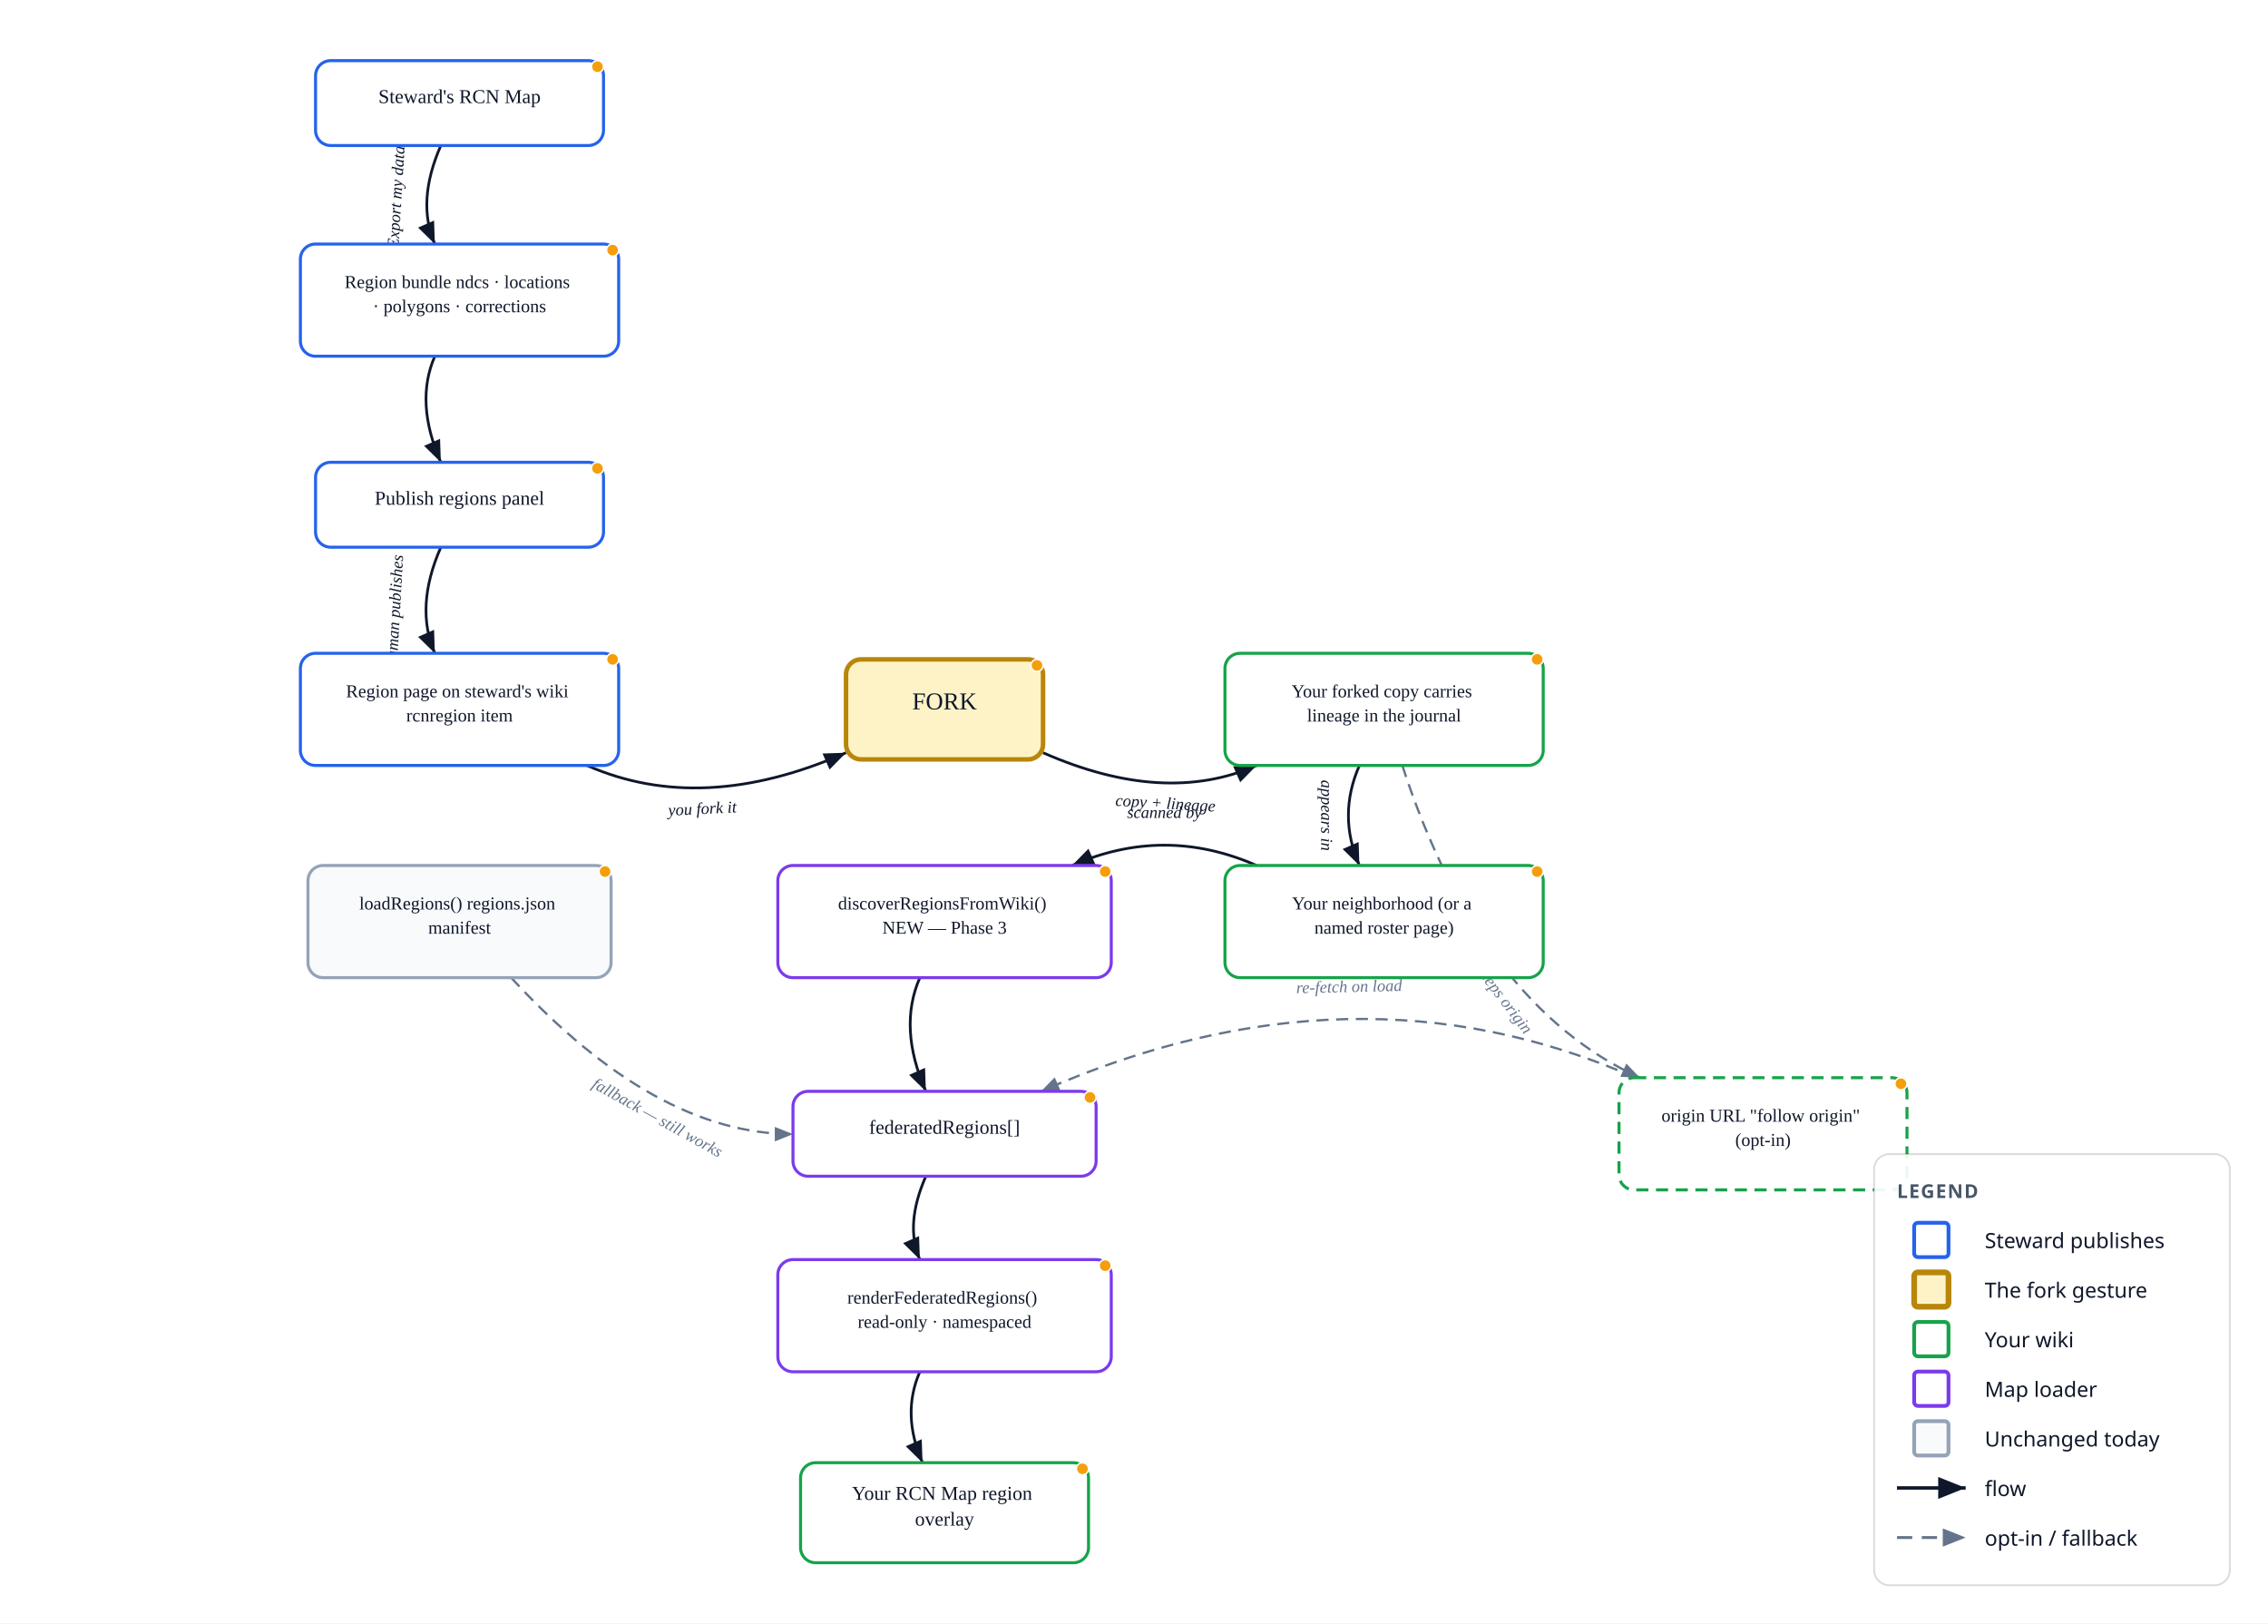
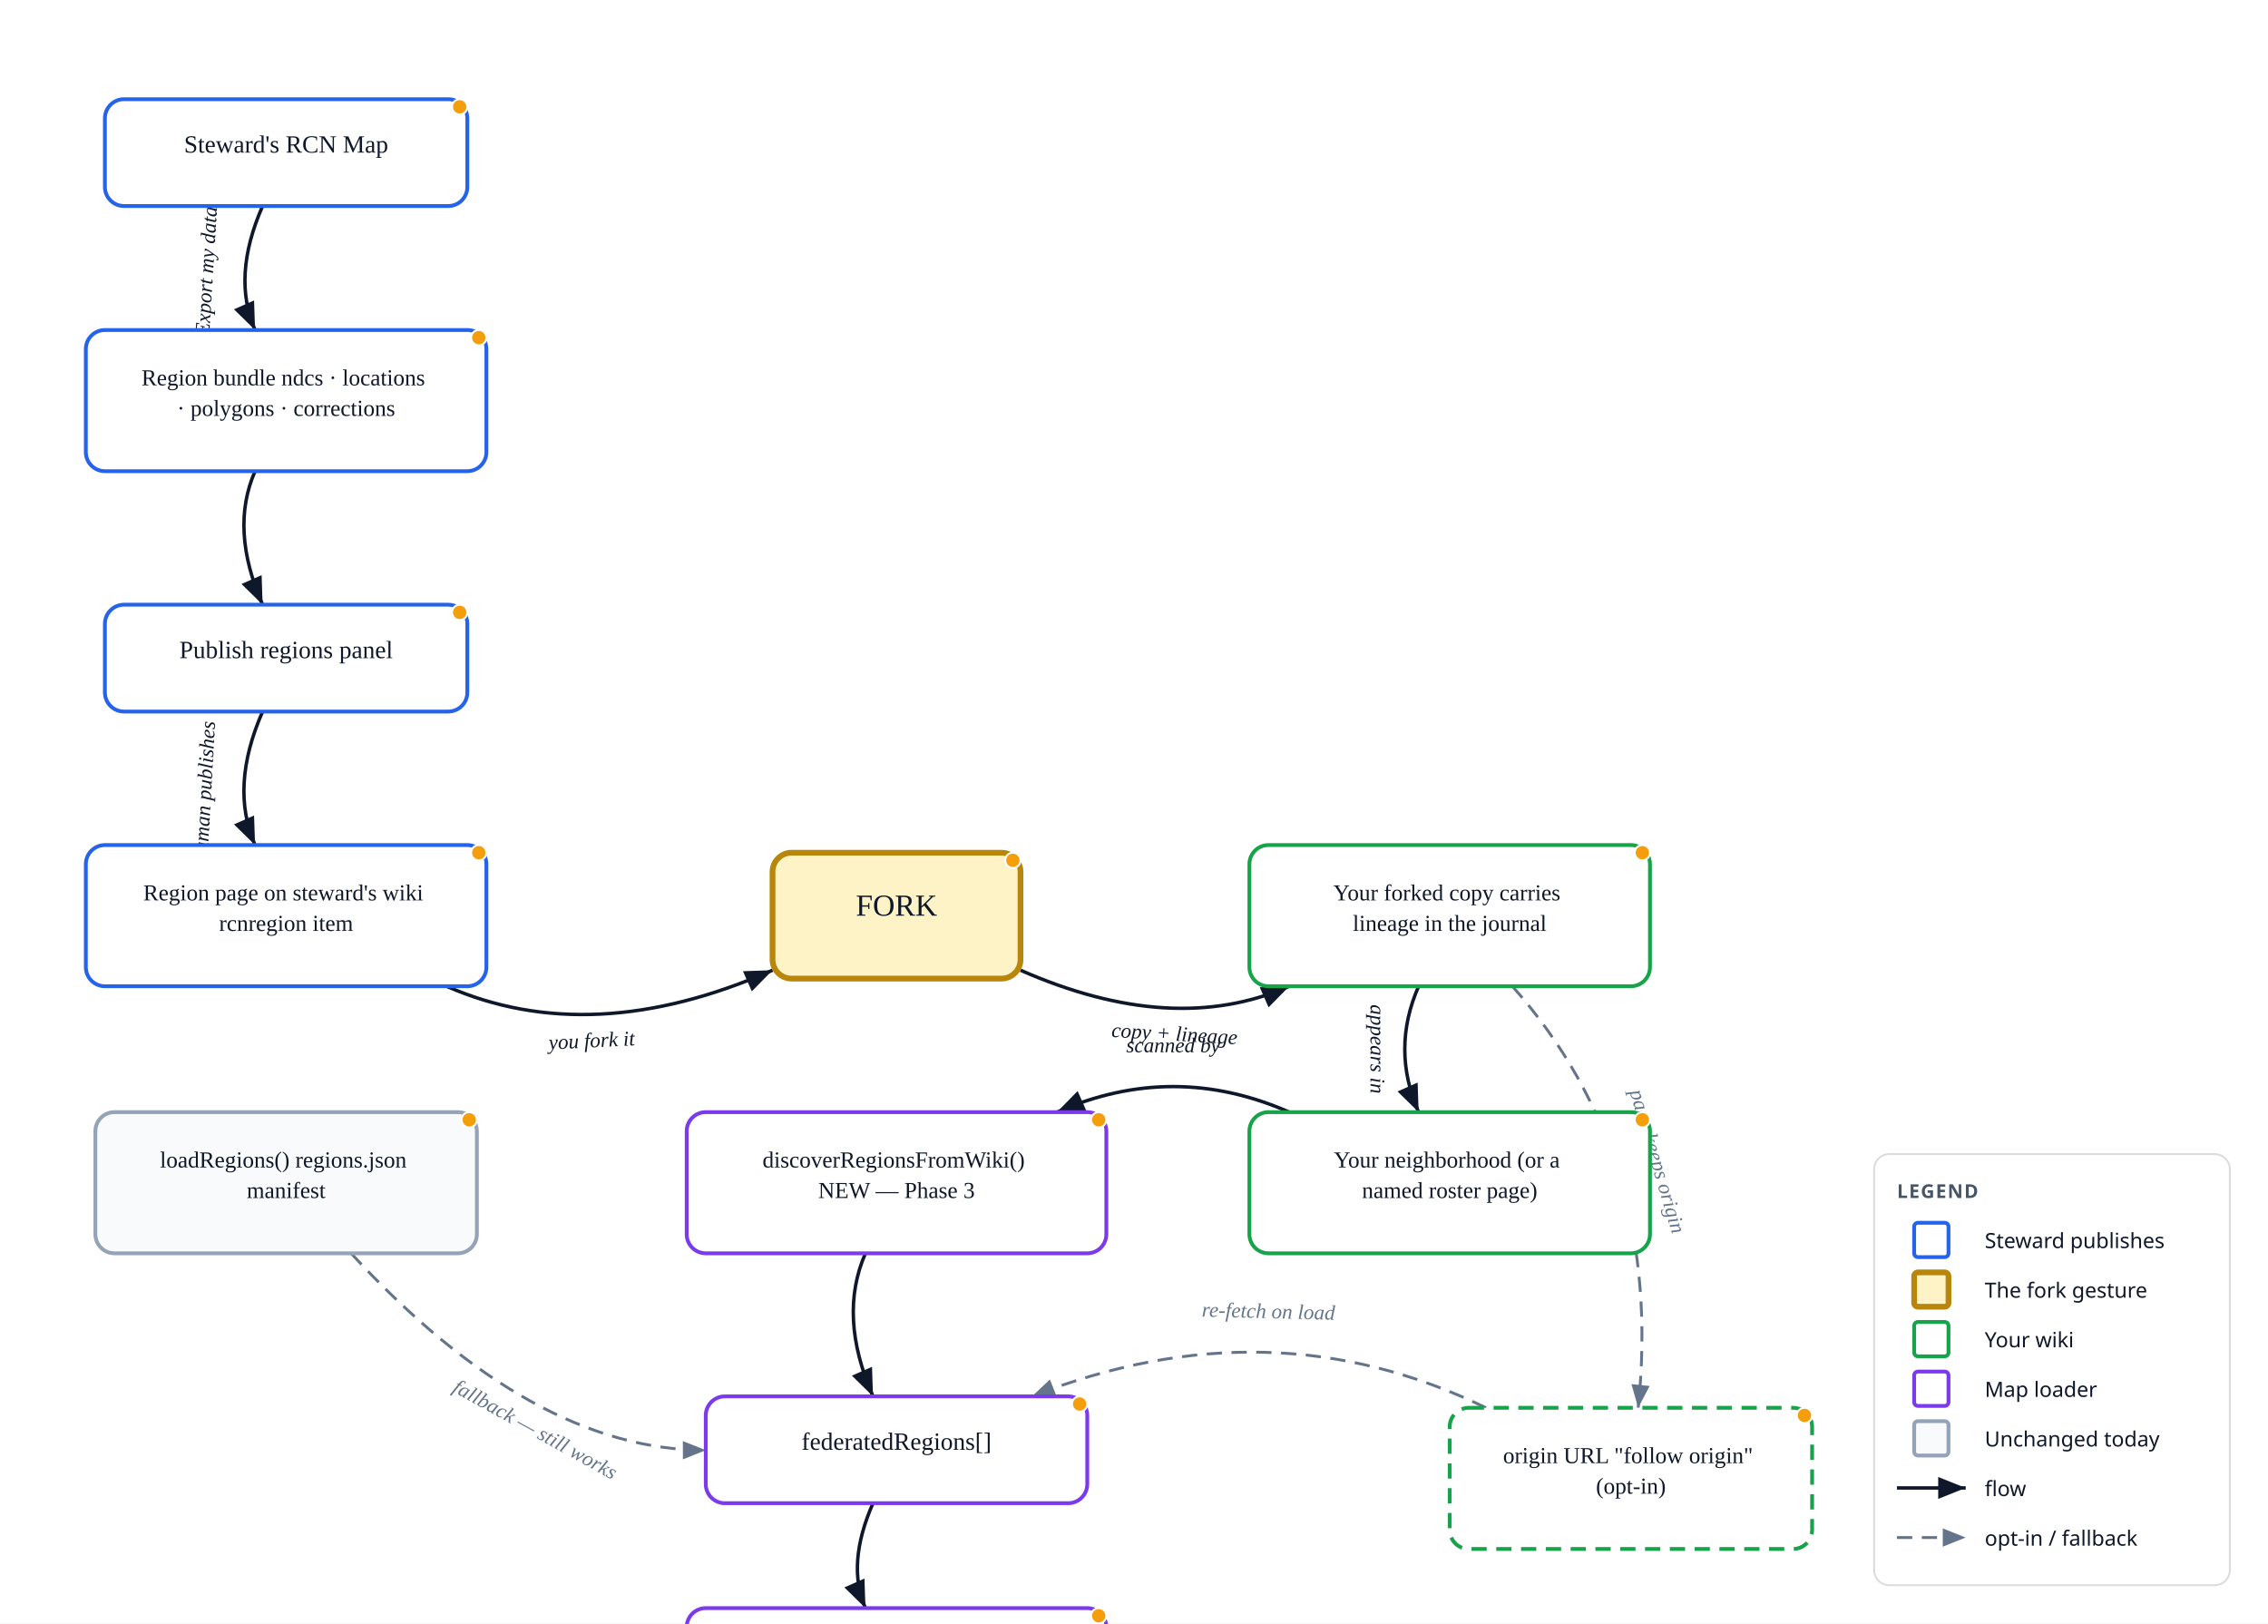
<svg xmlns="http://www.w3.org/2000/svg" width="1189" height="851" viewBox="0 0 1189 851">
  <rect width="1189" height="851" fill="#ffffff" />
  <defs id="svg-defs">
    <marker id="mk000000" viewBox="0 0 10 10" refX="10" refY="5" markerWidth="8" markerHeight="8" orient="auto">
      <path d="M0,1 L10,5 L0,9 Z" fill="#000000" />
    </marker>
    <marker id="mkc53030" viewBox="0 0 10 10" refX="10" refY="5" markerWidth="8" markerHeight="8" orient="auto">
      <path d="M0,1 L10,5 L0,9 Z" fill="#c53030" />
    </marker>
    <marker id="mkc05621" viewBox="0 0 10 10" refX="10" refY="5" markerWidth="8" markerHeight="8" orient="auto">
      <path d="M0,1 L10,5 L0,9 Z" fill="#c05621" />
    </marker>
    <marker id="mkb7791f" viewBox="0 0 10 10" refX="10" refY="5" markerWidth="8" markerHeight="8" orient="auto">
      <path d="M0,1 L10,5 L0,9 Z" fill="#b7791f" />
    </marker>
    <marker id="mk276749" viewBox="0 0 10 10" refX="10" refY="5" markerWidth="8" markerHeight="8" orient="auto">
      <path d="M0,1 L10,5 L0,9 Z" fill="#276749" />
    </marker>
    <marker id="mk2b4c7e" viewBox="0 0 10 10" refX="10" refY="5" markerWidth="8" markerHeight="8" orient="auto">
      <path d="M0,1 L10,5 L0,9 Z" fill="#2b4c7e" />
    </marker>
    <marker id="mk553c9a" viewBox="0 0 10 10" refX="10" refY="5" markerWidth="8" markerHeight="8" orient="auto">
      <path d="M0,1 L10,5 L0,9 Z" fill="#553c9a" />
    </marker>
    <marker id="mk97266d" viewBox="0 0 10 10" refX="10" refY="5" markerWidth="8" markerHeight="8" orient="auto">
      <path d="M0,1 L10,5 L0,9 Z" fill="#97266d" />
    </marker>
    <marker id="mk234e52" viewBox="0 0 10 10" refX="10" refY="5" markerWidth="8" markerHeight="8" orient="auto">
      <path d="M0,1 L10,5 L0,9 Z" fill="#234e52" />
    </marker>
    <marker id="mk1a202c" viewBox="0 0 10 10" refX="10" refY="5" markerWidth="8" markerHeight="8" orient="auto">
      <path d="M0,1 L10,5 L0,9 Z" fill="#1a202c" />
    </marker>
    <marker id="mk3b82f6" viewBox="0 0 10 10" refX="10" refY="5" markerWidth="8" markerHeight="8" orient="auto">
      <path d="M0,1 L10,5 L0,9 Z" fill="#3b82f6" />
    </marker>
    <marker id="mkf59e0b" viewBox="0 0 10 10" refX="10" refY="5" markerWidth="8" markerHeight="8" orient="auto">
      <path d="M0,1 L10,5 L0,9 Z" fill="#f59e0b" />
    </marker>
    <marker id="mk8b5cf6" viewBox="0 0 10 10" refX="10" refY="5" markerWidth="8" markerHeight="8" orient="auto">
      <path d="M0,1 L10,5 L0,9 Z" fill="#8b5cf6" />
    </marker>
    <marker id="mk7c3aed" viewBox="0 0 10 10" refX="10" refY="5" markerWidth="8" markerHeight="8" orient="auto">
      <path d="M0,1 L10,5 L0,9 Z" fill="#7c3aed" />
    </marker>
    <marker id="mk0f172a" viewBox="0 0 10 10" refX="10" refY="5" markerWidth="8" markerHeight="8" orient="auto">
      <path d="M0,1 L10,5 L0,9 Z" fill="#0f172a" />
    </marker>
    <marker id="mk64748b" viewBox="0 0 10 10" refX="10" refY="5" markerWidth="8" markerHeight="8" orient="auto">
      <path d="M0,1 L10,5 L0,9 Z" fill="#64748b" />
    </marker>
  </defs>
-   <g id="wardley-layer" transform="translate(121.7222,-9.535014) scale(0.7945845)" />
-   <g id="lines-layer" transform="translate(121.7222,-9.535014) scale(0.7945845)" />
-   <g id="edges-layer" transform="translate(121.7222,-9.535014) scale(0.7945845)">
+   <g id="wardley-layer" />
+   <g id="lines-layer" />
+   <g id="edges-layer">
    <g id="edge-e1" style="cursor: grab; opacity: 1;">
      <path d="M137.68,108 Q121.4,145 133.72,173" fill="none" stroke="#0f172a" stroke-width="1.8" marker-end="url(#mk0f172a)" pointer-events="none" />
      <text text-anchor="middle" pointer-events="none" transform="rotate(-86.5,111.4,148.2)">
        <tspan x="111.38" y="148.153" font-size="11" font-style="italic" fill="#0f172a">⬇ Export my data</tspan>
      </text>
    </g>
    <g id="edge-e2" style="cursor: grab; opacity: 1;">
      <path d="M133.72,247 Q120.3,277.5 137.68,317" fill="none" stroke="#0f172a" stroke-width="1.8" marker-end="url(#mk0f172a)" pointer-events="none" />
    </g>
    <g id="edge-e3" style="cursor: grab; opacity: 1;">
      <path d="M137.68,373 Q120.3,412.5 133.72,443" fill="none" stroke="#0f172a" stroke-width="1.8" marker-end="url(#mk0f172a)" pointer-events="none" />
      <text text-anchor="middle" pointer-events="none" transform="rotate(-86.8,110.7,415.3)">
        <tspan x="110.723" y="415.299" font-size="11" font-style="italic" fill="#0f172a">human publishes</tspan>
      </text>
    </g>
    <g id="edge-e4" style="cursor: grab; opacity: 1;">
      <path d="M234.091,517 Q310,550.4 405,508.6" fill="none" stroke="#0f172a" stroke-width="1.8" marker-end="url(#mk0f172a)" pointer-events="none" />
      <text text-anchor="middle" pointer-events="none" transform="rotate(-2.8,310.3,549.0)">
        <tspan x="310.344" y="549.047" font-size="11" font-style="italic" fill="#0f172a">you fork it</tspan>
      </text>
    </g>
    <g id="edge-e5" style="cursor: grab; opacity: 1;">
      <path d="M535,508.6 Q615,543.8 675.909,517" fill="none" stroke="#0f172a" stroke-width="1.8" marker-end="url(#mk0f172a)" pointer-events="none" />
      <text text-anchor="middle" pointer-events="none" transform="rotate(3.4,615.5,545.5)">
        <tspan x="615.524" y="545.503" font-size="11" font-style="italic" fill="#0f172a">copy + lineage</tspan>
      </text>
    </g>
    <g id="edge-e6" style="cursor: grab; opacity: 1;">
      <path d="M743.72,517 Q729.2,550 743.72,583" fill="none" stroke="#0f172a" stroke-width="1.8" marker-end="url(#mk0f172a)" pointer-events="none" />
      <text text-anchor="middle" pointer-events="none" transform="rotate(90.0,718.5,550.0)">
        <tspan x="718.46" y="550" font-size="11" font-style="italic" fill="#0f172a">appears in</tspan>
      </text>
    </g>
    <g id="edge-e7" style="cursor: grab; opacity: 1;">
      <path d="M675.909,583 Q615,556.2 554.091,583" fill="none" stroke="#0f172a" stroke-width="1.8" marker-end="url(#mk0f172a)" pointer-events="none" />
      <text text-anchor="middle" pointer-events="none">
        <tspan x="615" y="551.6" font-size="11" font-style="italic" fill="#0f172a">scanned by</tspan>
      </text>
    </g>
    <g id="edge-e8" style="cursor: grab; opacity: 1;">
      <path d="M453.72,657 Q439.2,690 457.68,732" fill="none" stroke="#0f172a" stroke-width="1.8" marker-end="url(#mk0f172a)" pointer-events="none" />
    </g>
    <g id="edge-e9" style="cursor: grab; opacity: 1;">
      <path d="M184.048,657 Q279.2,760.4 370,760.21" fill="none" stroke="#64748b" stroke-width="1.5" stroke-dasharray="8 5" marker-end="url(#mk64748b)" pointer-events="none" />
      <text text-anchor="middle" pointer-events="none" transform="rotate(29.0,278.9,752.5)">
        <tspan x="278.868" y="752.487" font-size="11" font-style="italic" fill="#64748b">fallback — still works</tspan>
      </text>
    </g>
    <g id="edge-e10" style="cursor: grab; opacity: 1;">
-       <path d="M772.03,517 Q823.4,675 928.774,723" fill="none" stroke="#64748b" stroke-width="1.5" stroke-dasharray="8 5" marker-end="url(#mk64748b)" pointer-events="none" />
-       <text text-anchor="middle" pointer-events="none" transform="rotate(52.7,829.0,663.7)">
-         <tspan x="828.968" y="663.658" font-size="11" font-style="italic" fill="#64748b">page keeps origin</tspan>
+       <path d="M792.85,517 Q872.4,606.6 858.823,738" fill="none" stroke="#64748b" stroke-width="1.5" stroke-dasharray="8 5" marker-end="url(#mk64748b)" pointer-events="none" />
+       <text text-anchor="middle" pointer-events="none" transform="rotate(73.4,865.5,609.7)">
+         <tspan x="865.54" y="609.679" font-size="11" font-style="italic" fill="#64748b">page keeps origin</tspan>
      </text>
    </g>
    <g id="edge-e11" style="cursor: grab; opacity: 1;">
-       <path d="M925.909,723 Q740,641.2 533.636,732" fill="none" stroke="#64748b" stroke-width="1.5" stroke-dasharray="8 5" marker-end="url(#mk64748b)" pointer-events="none" />
-       <text text-anchor="middle" pointer-events="none" transform="rotate(-1.3,737.0,666.5)">
-         <tspan x="737.005" y="666.475" font-size="11" font-style="italic" fill="#64748b">re-fetch on load</tspan>
+       <path d="M779.074,738 Q665.8,682.8 541.016,732" fill="none" stroke="#64748b" stroke-width="1.5" stroke-dasharray="8 5" marker-end="url(#mk64748b)" pointer-events="none" />
+       <text text-anchor="middle" pointer-events="none" transform="rotate(1.4,664.9,691.0)">
+         <tspan x="664.895" y="691.008" font-size="11" font-style="italic" fill="#64748b">re-fetch on load</tspan>
      </text>
    </g>
    <g id="edge-e12" style="cursor: grab; opacity: 1;">
      <path d="M457.68,788 Q443.6,820 453.72,843" fill="none" stroke="#0f172a" stroke-width="1.8" marker-end="url(#mk0f172a)" pointer-events="none" />
    </g>
    <g id="edge-e13" style="cursor: grab; opacity: 1;">
      <path d="M453.72,917 Q441.4,945 455.48,977" fill="none" stroke="#0f172a" stroke-width="1.8" marker-end="url(#mk0f172a)" pointer-events="none" />
    </g>
  </g>
-   <g id="nodes-layer" transform="translate(121.7222,-9.535014) scale(0.7945845)">
+   <g id="nodes-layer">
    <g id="node-map_steward" transform="translate(150,80)" style="cursor: move; opacity: 1;">
      <rect x="-95" y="-28" width="190" height="56" rx="10" fill="#ffffff" stroke="#2563eb" stroke-width="2" />
      <text text-anchor="middle" font-size="13" font-weight="500" fill="#0f172a" pointer-events="none">
        <tspan x="0" y="0.0">Steward's RCN Map</tspan>
      </text>
      <circle cx="91" cy="-24" r="4" fill="#f59e0b" stroke="#fff" stroke-width="1" pointer-events="none" />
    </g>
    <g id="node-bundle" transform="translate(150,210)" style="cursor: move; opacity: 1;">
      <rect x="-105" y="-37" width="210" height="74" rx="10" fill="#ffffff" stroke="#2563eb" stroke-width="2" />
      <text text-anchor="middle" font-size="12" font-weight="500" fill="#0f172a" pointer-events="none">
        <tspan x="0" y="-8.0">Region bundle ndcs · locations</tspan>
        <tspan x="0" dy="16">· polygons · corrections</tspan>
      </text>
      <circle cx="101" cy="-33" r="4" fill="#f59e0b" stroke="#fff" stroke-width="1" pointer-events="none" />
    </g>
    <g id="node-publish" transform="translate(150,345)" style="cursor: move; opacity: 1;">
      <rect x="-95" y="-28" width="190" height="56" rx="10" fill="#ffffff" stroke="#2563eb" stroke-width="2" />
      <text text-anchor="middle" font-size="13" font-weight="500" fill="#0f172a" pointer-events="none">
        <tspan x="0" y="0.0">Publish regions panel</tspan>
      </text>
      <circle cx="91" cy="-24" r="4" fill="#f59e0b" stroke="#fff" stroke-width="1" pointer-events="none" />
    </g>
    <g id="node-region_page" transform="translate(150,480)" style="cursor: move; opacity: 1;">
      <rect x="-105" y="-37" width="210" height="74" rx="10" fill="#ffffff" stroke="#2563eb" stroke-width="2" />
      <text text-anchor="middle" font-size="12" font-weight="500" fill="#0f172a" pointer-events="none">
        <tspan x="0" y="-8.0">Region page on steward's wiki</tspan>
        <tspan x="0" dy="16">rcnregion item</tspan>
      </text>
      <circle cx="101" cy="-33" r="4" fill="#f59e0b" stroke="#fff" stroke-width="1" pointer-events="none" />
    </g>
    <g id="node-fork" transform="translate(470,480)" style="cursor: move; opacity: 1;">
      <rect x="-65" y="-33" width="130" height="66" rx="10" fill="#fef3c7" stroke="#b8860b" stroke-width="3" />
      <text text-anchor="middle" font-size="16" font-weight="500" fill="#0f172a" pointer-events="none">
        <tspan x="0" y="0.0">FORK</tspan>
      </text>
      <circle cx="61" cy="-29" r="4" fill="#f59e0b" stroke="#fff" stroke-width="1" pointer-events="none" />
    </g>
    <g id="node-your_copy" transform="translate(760,480)" style="cursor: move; opacity: 1;">
      <rect x="-105" y="-37" width="210" height="74" rx="10" fill="#ffffff" stroke="#16a34a" stroke-width="2" />
      <text text-anchor="middle" font-size="12" font-weight="500" fill="#0f172a" pointer-events="none">
        <tspan x="0" y="-8.0">Your forked copy carries</tspan>
        <tspan x="0" dy="16">lineage in the journal</tspan>
      </text>
      <circle cx="101" cy="-33" r="4" fill="#f59e0b" stroke="#fff" stroke-width="1" pointer-events="none" />
    </g>
    <g id="node-neighborhood" transform="translate(760,620)" style="cursor: move; opacity: 1;">
      <rect x="-105" y="-37" width="210" height="74" rx="10" fill="#ffffff" stroke="#16a34a" stroke-width="2" />
      <text text-anchor="middle" font-size="12" font-weight="500" fill="#0f172a" pointer-events="none">
        <tspan x="0" y="-8.0">Your neighborhood (or a</tspan>
        <tspan x="0" dy="16">named roster page)</tspan>
      </text>
      <circle cx="101" cy="-33" r="4" fill="#f59e0b" stroke="#fff" stroke-width="1" pointer-events="none" />
    </g>
-     <g id="node-origin" transform="translate(1010,760)" style="cursor: move; opacity: 1;">
+     <g id="node-origin" transform="translate(855,775)" style="cursor: move; opacity: 1;">
      <rect x="-95" y="-37" width="190" height="74" rx="10" fill="#ffffff" stroke="#16a34a" stroke-width="2" stroke-dasharray="8 5" />
      <text text-anchor="middle" font-size="12" font-weight="500" fill="#0f172a" pointer-events="none">
        <tspan x="0" y="-8.0">origin URL "follow origin"</tspan>
        <tspan x="0" dy="16">(opt-in)</tspan>
      </text>
      <circle cx="91" cy="-33" r="4" fill="#f59e0b" stroke="#fff" stroke-width="1" pointer-events="none" />
    </g>
    <g id="node-discover" transform="translate(470,620)" style="cursor: move; opacity: 1;">
      <rect x="-110" y="-37" width="220" height="74" rx="10" fill="#ffffff" stroke="#7c3aed" stroke-width="2" />
      <text text-anchor="middle" font-size="12" font-weight="500" fill="#0f172a" pointer-events="none">
        <tspan x="0" y="-8.0">discoverRegionsFromWiki()</tspan>
        <tspan x="0" dy="16">NEW — Phase 3</tspan>
      </text>
      <circle cx="106" cy="-33" r="4" fill="#f59e0b" stroke="#fff" stroke-width="1" pointer-events="none" />
    </g>
    <g id="node-manifest" transform="translate(150,620)" style="cursor: move; opacity: 1;">
      <rect x="-100" y="-37" width="200" height="74" rx="10" fill="#f8fafc" stroke="#94a3b8" stroke-width="2" />
      <text text-anchor="middle" font-size="12" font-weight="500" fill="#0f172a" pointer-events="none">
        <tspan x="0" y="-8.0">loadRegions() regions.json</tspan>
        <tspan x="0" dy="16">manifest</tspan>
      </text>
      <circle cx="96" cy="-33" r="4" fill="#f59e0b" stroke="#fff" stroke-width="1" pointer-events="none" />
    </g>
    <g id="node-federated" transform="translate(470,760)" style="cursor: move; opacity: 1;">
      <rect x="-100" y="-28" width="200" height="56" rx="10" fill="#ffffff" stroke="#7c3aed" stroke-width="2" />
      <text text-anchor="middle" font-size="13" font-weight="500" fill="#0f172a" pointer-events="none">
        <tspan x="0" y="0.0">federatedRegions[]</tspan>
      </text>
      <circle cx="96" cy="-24" r="4" fill="#f59e0b" stroke="#fff" stroke-width="1" pointer-events="none" />
    </g>
    <g id="node-render" transform="translate(470,880)" style="cursor: move; opacity: 1;">
      <rect x="-110" y="-37" width="220" height="74" rx="10" fill="#ffffff" stroke="#7c3aed" stroke-width="2" />
      <text text-anchor="middle" font-size="12" font-weight="500" fill="#0f172a" pointer-events="none">
        <tspan x="0" y="-8.0">renderFederatedRegions()</tspan>
        <tspan x="0" dy="16">read-only · namespaced</tspan>
      </text>
      <circle cx="106" cy="-33" r="4" fill="#f59e0b" stroke="#fff" stroke-width="1" pointer-events="none" />
    </g>
    <g id="node-your_map" transform="translate(470,1010)" style="cursor: move; opacity: 1;">
      <rect x="-95" y="-33" width="190" height="66" rx="10" fill="#ffffff" stroke="#16a34a" stroke-width="2" />
      <text text-anchor="middle" font-size="13" font-weight="500" fill="#0f172a" pointer-events="none">
        <tspan x="0" y="-8.5">Your RCN Map region</tspan>
        <tspan x="0" dy="17">overlay</tspan>
      </text>
      <circle cx="91" cy="-29" r="4" fill="#f59e0b" stroke="#fff" stroke-width="1" pointer-events="none" />
    </g>
  </g>
-   <g id="triples-layer" transform="translate(121.7222,-9.535014) scale(0.7945845)" />
+   <g id="triples-layer" />
  <g id="drag-layer" />
  <g id="legend-layer">
    <g transform="translate(982.5,605.0)">
      <rect x="0" y="0" width="186.5" height="226.0" rx="8" fill="rgba(255,255,255,0.92)" stroke="rgba(0,0,0,0.14)" stroke-width="1" />
      <text x="12" y="23" font-family="system-ui,sans-serif" font-size="10" font-weight="700" letter-spacing="0.06em" fill="#475569">LEGEND</text>
      <g transform="translate(12,0)">
        <rect x="9" y="36" width="18" height="18" rx="2" fill="#ffffff" stroke="#2563eb" stroke-width="2" />
      </g>
      <text x="58" y="45" font-family="system-ui,sans-serif" font-size="11" fill="#0f172a" dominant-baseline="central">Steward publishes</text>
      <g transform="translate(12,0)">
        <rect x="9" y="62" width="18" height="18" rx="2" fill="#fef3c7" stroke="#b8860b" stroke-width="3" />
      </g>
      <text x="58" y="71" font-family="system-ui,sans-serif" font-size="11" fill="#0f172a" dominant-baseline="central">The fork gesture</text>
      <g transform="translate(12,0)">
        <rect x="9" y="88" width="18" height="18" rx="2" fill="#ffffff" stroke="#16a34a" stroke-width="2" />
      </g>
      <text x="58" y="97" font-family="system-ui,sans-serif" font-size="11" fill="#0f172a" dominant-baseline="central">Your wiki</text>
      <g transform="translate(12,0)">
        <rect x="9" y="114" width="18" height="18" rx="2" fill="#ffffff" stroke="#7c3aed" stroke-width="2" />
      </g>
      <text x="58" y="123" font-family="system-ui,sans-serif" font-size="11" fill="#0f172a" dominant-baseline="central">Map loader</text>
      <g transform="translate(12,0)">
        <rect x="9" y="140" width="18" height="18" rx="2" fill="#f8fafc" stroke="#94a3b8" stroke-width="2" />
      </g>
      <text x="58" y="149" font-family="system-ui,sans-serif" font-size="11" fill="#0f172a" dominant-baseline="central">Unchanged today</text>
      <g transform="translate(12,0)">
        <line x1="0" y1="175" x2="36" y2="175" stroke="#0f172a" stroke-width="1.8" marker-end="url(#mk0f172a)" />
      </g>
      <text x="58" y="175" font-family="system-ui,sans-serif" font-size="11" fill="#0f172a" dominant-baseline="central">flow</text>
      <g transform="translate(12,0)">
        <line x1="0" y1="201" x2="36" y2="201" stroke="#64748b" stroke-width="1.5" stroke-dasharray="8 5" marker-end="url(#mk64748b)" />
      </g>
      <text x="58" y="201" font-family="system-ui,sans-serif" font-size="11" fill="#0f172a" dominant-baseline="central">opt-in / fallback</text>
    </g>
  </g>
</svg>
